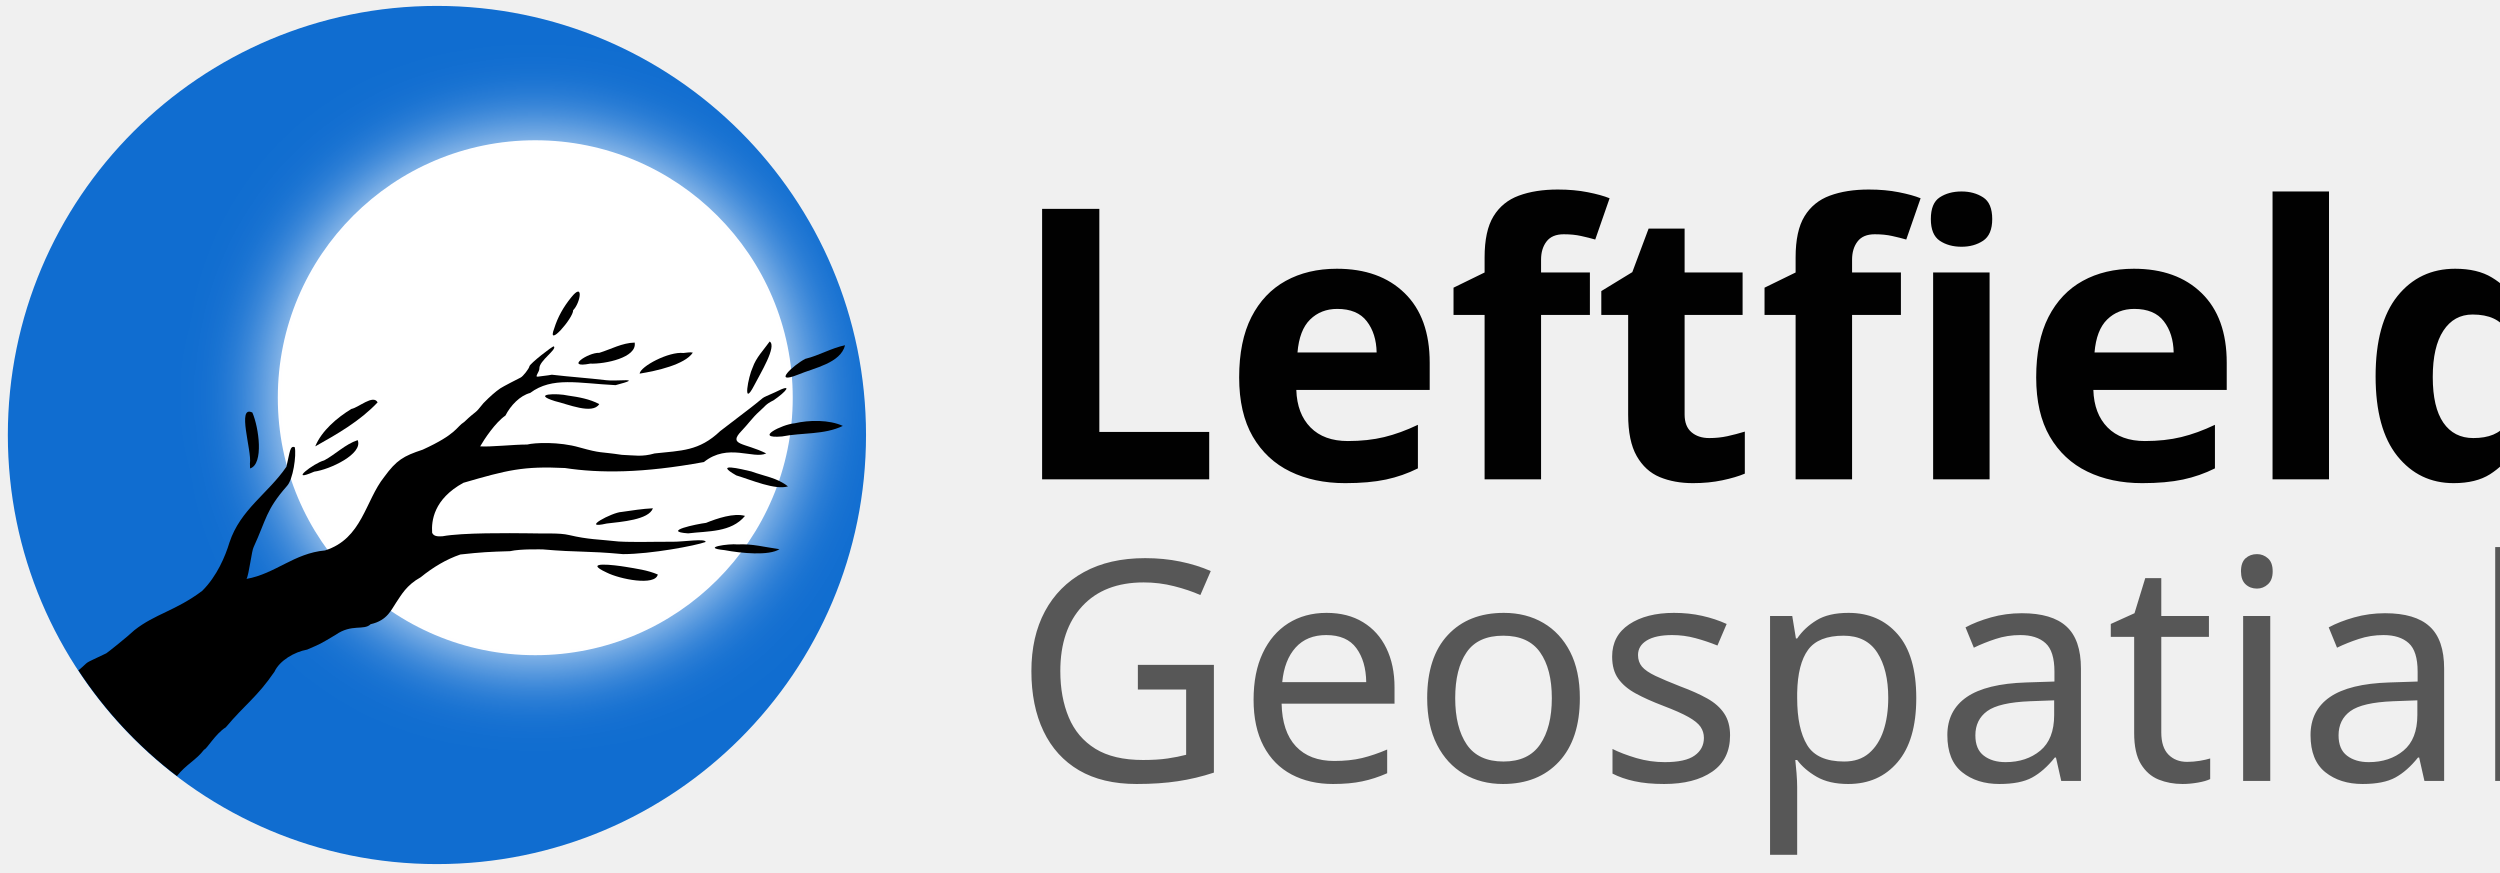
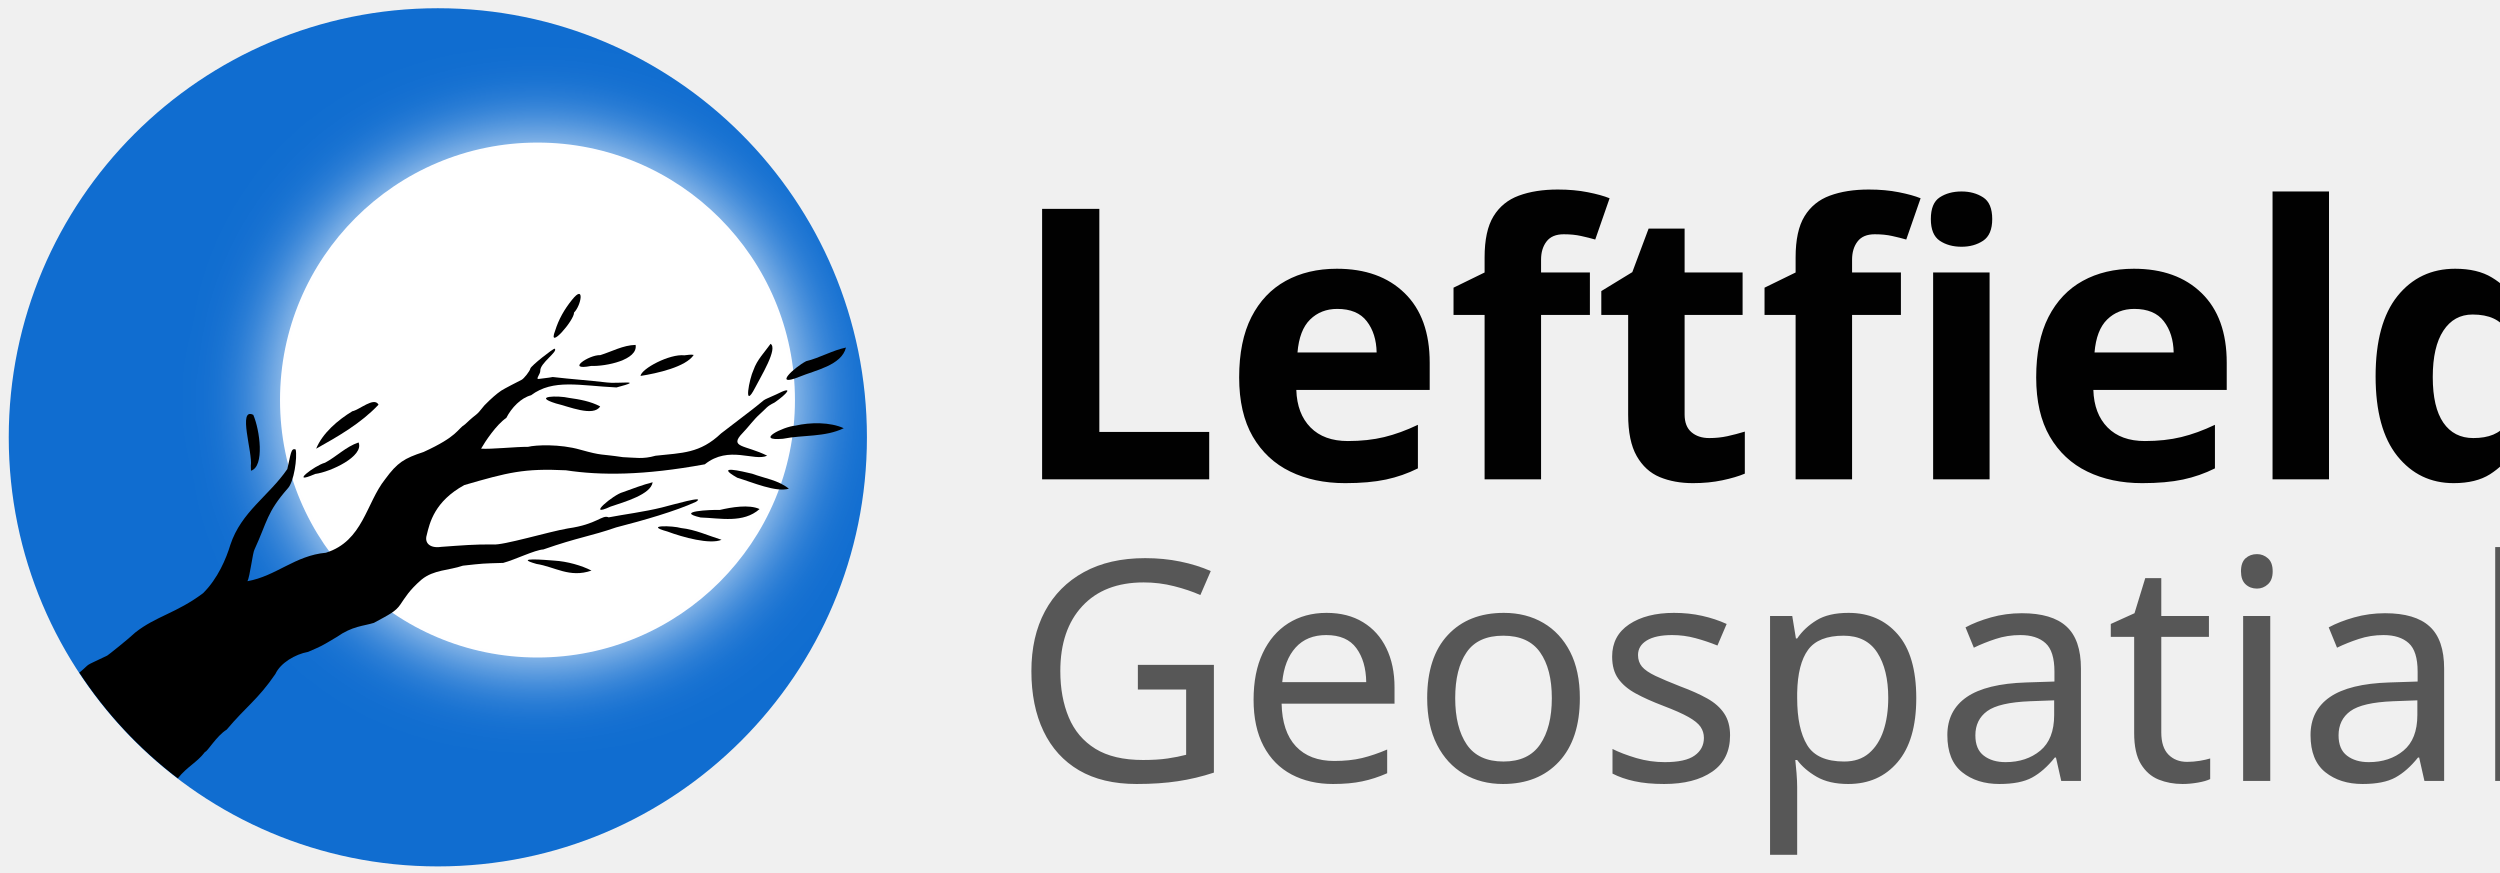
<svg xmlns="http://www.w3.org/2000/svg" width="149mm" height="52mm" viewBox="0 0 149 52" version="1.1" id="svg37476">
  <defs id="defs37473">
    <rect x="240.456" y="31.67" width="472.702" height="174.771" id="rect62766" />
    <filter style="color-interpolation-filters:sRGB" id="filter48949" x="-0.164" y="-0.164" width="1.328" height="1.328">
      <feFlood flood-opacity="1" flood-color="rgb(255,255,255)" result="flood" id="feFlood48939" />
      <feComposite in="flood" in2="SourceGraphic" operator="in" result="composite1" id="feComposite48941" />
      <feGaussianBlur in="composite1" stdDeviation="4.1" result="blur" id="feGaussianBlur48943" />
      <feOffset dx="0" dy="0" result="offset" id="feOffset48945" />
      <feComposite in="SourceGraphic" in2="offset" operator="over" result="composite2" id="feComposite48947" />
    </filter>
    <rect x="240.456" y="31.67" width="281.51" height="83.28" id="rect62766-8" />
    <rect x="240.456" y="31.67" width="281.51" height="83.28" id="rect62766-4" />
    <rect x="240.456" y="31.67" width="453.934" height="139.582" id="rect62766-3" />
    <filter style="color-interpolation-filters:sRGB" id="filter48949-4" x="-0.192" y="-0.192" width="1.384" height="1.384">
      <feFlood flood-opacity="1" flood-color="rgb(255,255,255)" result="flood" id="feFlood48939-2" />
      <feComposite in="flood" in2="SourceGraphic" operator="in" result="composite1" id="feComposite48941-8" />
      <feGaussianBlur in="composite1" stdDeviation="4.8" result="blur" id="feGaussianBlur48943-6" />
      <feOffset dx="0" dy="0" result="offset" id="feOffset48945-0" />
      <feComposite in="SourceGraphic" in2="offset" operator="over" result="composite2" id="feComposite48947-9" />
    </filter>
    <filter style="color-interpolation-filters:sRGB" id="filter48949-0" x="-0.192" y="-0.192" width="1.384" height="1.384">
      <feFlood flood-opacity="1" flood-color="rgb(255,255,255)" result="flood" id="feFlood48939-27" />
      <feComposite in="flood" in2="SourceGraphic" operator="in" result="composite1" id="feComposite48941-0" />
      <feGaussianBlur in="composite1" stdDeviation="4.8" result="blur" id="feGaussianBlur48943-0" />
      <feOffset dx="0" dy="0" result="offset" id="feOffset48945-2" />
      <feComposite in="SourceGraphic" in2="offset" operator="over" result="composite2" id="feComposite48947-8" />
    </filter>
+     <filter style="color-interpolation-filters:sRGB" id="filter48949-1" x="-0.192" y="-0.192" width="1.384" height="1.384">
+       <feFlood flood-opacity="1" flood-color="rgb(255,255,255)" result="flood" id="feFlood48939-9" />
+       <feComposite in="flood" in2="SourceGraphic" operator="in" result="composite1" id="feComposite48941-1" />
+       <feGaussianBlur in="composite1" stdDeviation="4.8" result="blur" id="feGaussianBlur48943-4" />
+       <feOffset dx="0" dy="0" result="offset" id="feOffset48945-22" />
+       <feComposite in="SourceGraphic" in2="offset" operator="over" result="composite2" id="feComposite48947-4" />
+     </filter>
+     <filter style="color-interpolation-filters:sRGB" id="filter48949-3" x="-0.192" y="-0.192" width="1.384" height="1.384">
+       <feFlood flood-opacity="1" flood-color="rgb(255,255,255)" result="flood" id="feFlood48939-0" />
+       <feComposite in="flood" in2="SourceGraphic" operator="in" result="composite1" id="feComposite48941-89" />
+       <feGaussianBlur in="composite1" stdDeviation="4.8" result="blur" id="feGaussianBlur48943-1" />
+       <feOffset dx="0" dy="0" result="offset" id="feOffset48945-4" />
+       <feComposite in="SourceGraphic" in2="offset" operator="over" result="composite2" id="feComposite48947-7" />
+     </filter>
+     <filter style="color-interpolation-filters:sRGB" id="filter48949-03" x="-0.192" y="-0.192" width="1.384" height="1.384">
+       <feFlood flood-opacity="1" flood-color="rgb(255,255,255)" result="flood" id="feFlood48939-1" />
+       <feComposite in="flood" in2="SourceGraphic" operator="in" result="composite1" id="feComposite48941-6" />
+       <feGaussianBlur in="composite1" stdDeviation="4.8" result="blur" id="feGaussianBlur48943-46" />
+       <feOffset dx="0" dy="0" result="offset" id="feOffset48945-1" />
+       <feComposite in="SourceGraphic" in2="offset" operator="over" result="composite2" id="feComposite48947-2" />
+     </filter>
+     <filter style="color-interpolation-filters:sRGB" id="filter48949-49" x="-0.192" y="-0.192" width="1.384" height="1.384">
+       <feFlood flood-opacity="1" flood-color="rgb(255,255,255)" result="flood" id="feFlood48939-4" />
+       <feComposite in="flood" in2="SourceGraphic" operator="in" result="composite1" id="feComposite48941-7" />
+       <feGaussianBlur in="composite1" stdDeviation="4.8" result="blur" id="feGaussianBlur48943-02" />
+       <feOffset dx="0" dy="0" result="offset" id="feOffset48945-01" />
+       <feComposite in="SourceGraphic" in2="offset" operator="over" result="composite2" id="feComposite48947-5" />
+     </filter>
  </defs>
  <g id="layer1">
    <text xml:space="preserve" transform="matrix(0.2645833,0,0,0.2645833,-3.541092,-0.1472699)" id="text62764" style="font-style:normal;font-variant:normal;font-weight:bold;font-stretch:normal;font-size:85.333px;line-height:1.25;font-family:'Segoe UI';-inkscape-font-specification:'Segoe UI, Bold';font-variant-ligatures:normal;font-variant-caps:normal;font-variant-numeric:normal;font-variant-east-asian:normal;letter-spacing:0px;word-spacing:0px;white-space:pre;shape-inside:url(#rect62766);display:inline;fill:#000000;fill-opacity:0.996;stroke:none">
-       <tspan x="240.457" y="108.534" id="tspan15137">Leftfield</tspan>
+       <tspan x="240.457" y="108.534" id="tspan79881">Leftfield</tspan>
    </text>
    <text xml:space="preserve" transform="matrix(0.2645833,0,0,0.2645833,-3.270505,21.64116)" id="text62764-3" style="font-style:normal;font-variant:normal;font-weight:normal;font-stretch:normal;font-size:69.333px;line-height:1.25;font-family:'Segoe UI';-inkscape-font-specification:'Segoe UI, Normal';font-variant-ligatures:normal;font-variant-caps:normal;font-variant-numeric:normal;font-variant-east-asian:normal;letter-spacing:0px;word-spacing:0px;white-space:pre;shape-inside:url(#rect62766-3);display:inline;fill:#575757;fill-opacity:0.996;stroke:none">
-       <tspan x="240.457" y="94.122" id="tspan15139">Geospatial</tspan>
+       <tspan x="240.457" y="94.122" id="tspan79883">Geospatial</tspan>
    </text>
    <circle id="path64657" style="fill:#000000;stroke:#000000;stroke-width:0.265" cx="61.468" cy="32.32" r="0" />
    <circle id="path64659" style="fill:#000000;stroke:#000000;stroke-width:0.265" cx="29.503" cy="25.881" r="0" />
-     <circle style="fill:#106dd0;fill-opacity:1;stroke:none;stroke-width:1.905;stroke-dasharray:none;stroke-opacity:0.996" id="path38012" cx="26.041" cy="25.926" r="25.574" />
-     <circle style="fill:#ffffff;fill-opacity:0.996;stroke:none;stroke-width:1.965;stroke-dasharray:none;stroke-opacity:1;filter:url(#filter48949-0)" id="path47820" cx="66.454" cy="50.141" r="30" transform="matrix(0.5114905,0,0,0.5114905,-2.088485,-1.942168)" />
    <circle id="path64657-8" style="fill:#000000;stroke:#000000;stroke-width:0.265" cx="61.506" cy="32.56" r="0" />
    <circle id="path64659-9" style="fill:#000000;stroke:#000000;stroke-width:0.265" cx="29.54" cy="26.12" r="0" />
    <g id="path64675" transform="translate(-0.8736234,-0.2588993)" />
-     <path style="color:#000000;fill:#000000;stroke-width:1.33;-inkscape-stroke:none" d="m 44.856,21.91 c -0.245,0.501 -0.628,2.453 0.091,1.066 0.348,-0.683 1.377,-2.346 0.925,-2.622 -0.359,0.506 -0.811,0.956 -1.016,1.557 z" id="path13191" />
-     <path style="color:#000000;fill:#000000;stroke-width:1.33;-inkscape-stroke:none" d="m 47.349,25.23 c -0.736,0.062 -2.468,0.931 -0.742,0.783 1.201,-0.238 2.509,-0.088 3.626,-0.629 -0.808,-0.374 -2.004,-0.359 -2.885,-0.153 z" id="path13189" />
-     <path style="color:#000000;fill:#000000;stroke-width:1.33;-inkscape-stroke:none" d="m 44.78,28.098 c -0.606,-0.143 -2.296,-0.558 -0.895,0.237 0.928,0.282 2.312,0.884 3.077,0.654 -0.638,-0.515 -1.438,-0.614 -2.183,-0.891 z" id="path13187" />
-     <path style="color:#000000;fill:#000000;stroke-width:1.33;-inkscape-stroke:none" d="m 37.273,33.782 c -0.598,-0.099 -2.634,-0.36 -1.116,0.341 0.791,0.401 2.899,0.815 3.047,0.117 -0.615,-0.263 -1.278,-0.347 -1.931,-0.458 z" id="path13185" />
-     <path style="color:#000000;fill:#000000;stroke-width:1.33;-inkscape-stroke:none" d="m 43.967,32.448 c -0.525,-0.062 -2.261,0.195 -0.783,0.34 0.995,0.188 2.648,0.348 3.274,-0.057 -0.832,-0.111 -1.643,-0.336 -2.492,-0.283 z" id="path13183" />
-     <path style="color:#000000;fill:#000000;stroke-width:1.33;-inkscape-stroke:none" d="m 42.081,31.163 c -0.556,0.07 -2.689,0.509 -1.07,0.626 1.171,-0.146 2.565,-0.041 3.392,-1.042 -0.664,-0.189 -1.668,0.151 -2.322,0.416 z" id="path13181" />
-     <path style="color:#000000;fill:#000000;stroke-width:1.33;-inkscape-stroke:none" d="m 37.047,30.512 c -0.555,0.018 -2.517,1.065 -0.887,0.69 0.871,-0.104 2.507,-0.218 2.754,-0.908 -0.626,0.028 -1.249,0.13 -1.867,0.218 z" id="path13179" />
-     <path style="color:#000000;fill:#000000;stroke-width:1.33;-inkscape-stroke:none" d="m 42.922,25.695 c -1.262,1.2 -2.317,1.156 -3.907,1.33 -0.761,0.217 -1.19,0.111 -1.95,0.084 -1.4,-0.209 -1.169,-0.065 -2.531,-0.444 -1.214,-0.351 -2.672,-0.284 -3.111,-0.171 -0.767,-0.004 -2.244,0.155 -2.804,0.109 0.236,-0.417 0.908,-1.43 1.504,-1.834 0.306,-0.601 0.866,-1.19 1.475,-1.349 1.318,-0.988 2.887,-0.572 5.092,-0.465 1.814,-0.477 0.009,-0.209 -0.558,-0.295 -1.114,-0.131 -2.129,-0.196 -3.243,-0.327 -0.263,0.054 -0.618,0.079 -0.833,0.115 -0.215,0.035 0.101,-0.292 0.091,-0.488 -0.023,-0.456 1.083,-1.149 0.859,-1.315 -0.056,-0.042 -1.429,1.029 -1.453,1.187 -0.022,0.145 -0.384,0.603 -0.521,0.669 -0.137,0.066 -1.07,0.546 -1.215,0.646 -0.146,0.1 -0.298,0.219 -0.463,0.364 -0.165,0.145 -0.343,0.314 -0.538,0.514 -0.595,0.747 -0.31,0.328 -1.154,1.128 -0.474,0.294 -0.413,0.707 -2.471,1.648 -1.151,0.38 -1.557,0.622 -2.287,1.619 -1.14,1.425 -1.315,3.69 -3.533,4.386 -1.846,0.167 -2.962,1.392 -4.679,1.697 0.145,-0.238 0.314,-1.72 0.426,-1.899 0.765,-1.663 0.721,-2.198 1.978,-3.631 0.376,-0.387 0.575,-1.847 0.473,-2.317 -0.289,-0.126 -0.291,0.292 -0.499,1.163 -1.093,1.598 -2.747,2.546 -3.396,4.519 -0.241,0.801 -0.742,2.008 -1.626,2.88 -1.578,1.185 -2.812,1.372 -4.04,2.343 -0.371,0.356 -1.629,1.36 -1.673,1.376 -1.527,0.736 -0.879,0.362 -1.661,1.018 1.587,2.416 3.572,4.545 5.87,6.297 0.558,-0.703 1.142,-0.941 1.623,-1.577 0.129,0.009 0.68,-0.954 1.288,-1.325 1.175,-1.397 1.863,-1.795 2.905,-3.319 0.3,-0.653 1.176,-1.176 1.949,-1.316 0.829,-0.363 0.697,-0.284 1.699,-0.882 0.958,-0.67 1.683,-0.234 2.081,-0.631 1.008,-0.223 1.237,-0.88 1.531,-1.304 0.294,-0.424 0.586,-1.012 1.455,-1.495 0.725,-0.589 1.514,-1.065 2.361,-1.355 1.266,-0.139 1.701,-0.16 2.962,-0.198 0.657,-0.149 1.903,-0.099 1.932,-0.107 2.209,0.191 2.557,0.076 4.801,0.283 1.662,-0.001 4.325,-0.504 4.925,-0.724 0.011,-0.225 -1.303,-0.01 -1.954,-0.014 -1.079,-0.006 -2.323,0.039 -3.237,-0.015 -1.223,-0.134 -1.792,-0.114 -2.94,-0.383 -0.616,-0.144 -1.389,-0.073 -2.449,-0.105 -1.09,-0.011 -3.918,-0.044 -5.105,0.177 -0.183,-1.38e-4 -0.498,0.05 -0.615,-0.203 -0.052,-0.716 0.092,-2.012 1.862,-2.984 2.613,-0.759 3.553,-1.002 6.054,-0.881 2.06,0.314 4.634,0.314 8.28,-0.356 1.438,-1.153 2.94,-0.151 3.716,-0.514 -1.295,-0.652 -2.323,-0.467 -1.457,-1.358 0.346,-0.356 0.656,-0.8 1.035,-1.134 0.379,-0.334 0.373,-0.435 0.857,-0.673 0.731,-0.501 1.241,-1.067 0.098,-0.483 -1.041,0.472 -0.417,0.127 -1.529,0.979 z" id="path13177" />
-     <path style="color:#000000;fill:#000000;stroke-width:1.33;-inkscape-stroke:none" d="m 35.721,21.028 c -0.682,-0.029 -2.097,0.949 -0.544,0.644 0.875,0.034 2.805,-0.358 2.65,-1.254 -0.748,0.017 -1.411,0.395 -2.106,0.61 z" id="path13175" />
-     <path style="color:#000000;fill:#000000;stroke-width:1.33;-inkscape-stroke:none" d="m 33.032,19.573 c -0.482,1.244 1.152,-0.629 1.127,-1.084 0.435,-0.434 0.654,-1.734 -0.126,-0.751 -0.449,0.558 -0.789,1.15 -1.001,1.835 z" id="path13173" />
-     <path style="color:#000000;fill:#000000;stroke-width:1.33;-inkscape-stroke:none" d="m 40.737,21.039 c -0.879,-0.1 -2.569,0.798 -2.616,1.229 0.997,-0.157 2.703,-0.538 3.172,-1.252 -0.184,-0.043 -0.372,0.012 -0.556,0.022 z" id="path13171" />
-     <path style="color:#000000;fill:#000000;stroke-width:1.33;-inkscape-stroke:none" d="m 33.857,23.576 c -0.643,-0.15 -2.225,-0.117 -0.778,0.332 0.755,0.176 2.239,0.818 2.636,0.176 -0.568,-0.303 -1.225,-0.419 -1.858,-0.508 z" id="path13169" />
-     <path style="color:#000000;fill:#000000;stroke-width:1.33;-inkscape-stroke:none" d="m 19.312,27.442 c -0.618,0.164 -2.175,1.364 -0.584,0.668 0.922,-0.12 2.928,-1.058 2.589,-1.878 -0.754,0.252 -1.316,0.846 -2.004,1.211 z" id="path13167" />
-     <path style="color:#000000;fill:#000000;stroke-width:1.33;-inkscape-stroke:none" d="m 14.904,27.919 c 0.829,-0.256 0.524,-2.442 0.137,-3.331 -0.95,-0.47 -0.024,2.273 -0.145,3.036 l 0.008,0.296 z" id="path13165" />
-     <path style="color:#000000;fill:#000000;stroke-width:1.33;-inkscape-stroke:none" d="m 20.945,24.372 c -0.853,0.52 -1.774,1.298 -2.156,2.232 1.324,-0.741 2.666,-1.511 3.717,-2.623 -0.262,-0.492 -1.143,0.318 -1.561,0.391 z" id="path13163" />
-     <path style="color:#000000;fill:#000000;stroke-width:1.33;-inkscape-stroke:none" d="m 47.994,21.388 c -0.723,0.377 -1.993,1.562 -0.432,0.941 0.98,-0.406 2.536,-0.685 2.804,-1.753 -0.808,0.165 -1.557,0.615 -2.372,0.812 z" id="path1300-6-6" />
+     <circle id="path64657-9" style="fill:#000000;stroke:#000000;stroke-width:0.265" cx="61.531" cy="32.509" r="0" />
+     <circle id="path64659-5" style="fill:#000000;stroke:#000000;stroke-width:0.265" cx="29.566" cy="26.069" r="0" />
+     <g id="path64675-5" transform="translate(-0.8482502,-0.310289)" />
+     <circle id="path64657-97" style="fill:#000000;stroke:#000000;stroke-width:0.265" cx="61.855" cy="32.592" r="0" />
+     <circle id="path64659-93" style="fill:#000000;stroke:#000000;stroke-width:0.265" cx="29.889" cy="26.152" r="0" />
+     <g id="path64675-6" transform="translate(-0.5245658,-0.2272729)" />
+     <circle id="path64657-6" style="fill:#000000;stroke:#000000;stroke-width:0.265" cx="61.528" cy="32.483" r="0" />
+     <circle id="path64659-7" style="fill:#000000;stroke:#000000;stroke-width:0.265" cx="29.563" cy="26.043" r="0" />
+     <g id="path64675-3" transform="translate(-0.8510651,-0.3360818)" />
+     <circle style="fill:#106dd0;fill-opacity:1;stroke:none;stroke-width:1.905;stroke-dasharray:none;stroke-opacity:0.996" id="path38012" cx="26.095" cy="26.064" r="25.574" />
+     <circle style="fill:#ffffff;fill-opacity:0.996;stroke:none;stroke-width:1.965;stroke-dasharray:none;stroke-opacity:1;filter:url(#filter48949-49)" id="path47820" cx="66.454" cy="50.141" r="30" transform="matrix(0.5114905,0,0,0.5114905,-1.956634,-1.80439)" />
+     <path style="color:#000000;fill:#000000;stroke-width:1.239;-inkscape-stroke:none" d="m 33.032,33.412 c -0.52,-0.04 -2.51,-0.212 -1.055,0.199 1.099,0.171 1.973,0.85 3.275,0.396 -0.57,-0.297 -1.443,-0.55 -2.22,-0.595 z" id="path13181-4" />
+     <circle id="path64657-98" style="fill:#000000;stroke:#000000;stroke-width:0.265" cx="61.638" cy="32.478" r="0" />
+     <circle id="path64659-1" style="fill:#000000;stroke:#000000;stroke-width:0.265" cx="29.672" cy="26.039" r="0" />
+     <g id="path64675-33" transform="translate(-0.7417719,-0.3405689)" />
+     <path style="color:#000000;fill:#000000;stroke-width:1.33;-inkscape-stroke:none" d="m 44.91,22.048 c -0.245,0.501 -0.628,2.453 0.091,1.066 0.348,-0.683 1.377,-2.346 0.925,-2.622 -0.359,0.506 -0.811,0.956 -1.016,1.557 z" id="path13191" />
+     <path style="color:#000000;fill:#000000;stroke-width:1.33;-inkscape-stroke:none" d="m 47.403,25.368 c -0.736,0.062 -2.468,0.931 -0.742,0.783 1.201,-0.238 2.509,-0.088 3.626,-0.629 -0.808,-0.374 -2.004,-0.359 -2.885,-0.153 z" id="path13189" />
+     <path style="color:#000000;fill:#000000;stroke-width:1.33;-inkscape-stroke:none" d="m 44.834,28.235 c -0.606,-0.143 -2.296,-0.558 -0.895,0.237 0.928,0.282 2.312,0.884 3.077,0.654 -0.638,-0.515 -1.438,-0.614 -2.183,-0.891 z" id="path13187" />
+     <path style="color:#000000;fill:#000000;stroke-width:1.33;-inkscape-stroke:none" d="m 40.596,31.472 c -0.507,-0.15 -2.261,-0.189 -0.829,0.203 0.949,0.354 2.551,0.79 3.237,0.497 -0.802,-0.25 -1.562,-0.609 -2.408,-0.7 z" id="path13183" />
+     <path style="color:#000000;fill:#000000;stroke-width:1.33;-inkscape-stroke:none" d="m 42.912,30.391 c -0.56,-0.017 -2.735,0.085 -1.154,0.452 1.179,0.037 2.541,0.358 3.513,-0.503 -0.627,-0.29 -1.672,-0.11 -2.359,0.05 z" id="path13181" />
+     <path style="color:#000000;fill:#000000;stroke-width:1.33;-inkscape-stroke:none" d="m 37.115,29.337 c -0.54,0.132 -2.246,1.558 -0.727,0.857 0.832,-0.28 2.409,-0.726 2.51,-1.452 -0.607,0.155 -1.196,0.383 -1.783,0.595 z" id="path13179" />
+     <path style="color:#000000;fill:#000000;stroke-width:1.33;-inkscape-stroke:none" d="m 42.976,25.832 c -1.262,1.2 -2.317,1.156 -3.907,1.33 -0.761,0.217 -1.19,0.111 -1.95,0.084 -1.4,-0.209 -1.169,-0.065 -2.531,-0.444 -1.214,-0.351 -2.672,-0.284 -3.111,-0.171 -0.767,-0.004 -2.244,0.155 -2.804,0.109 0.236,-0.417 0.908,-1.43 1.504,-1.834 0.306,-0.601 0.866,-1.19 1.475,-1.349 1.318,-0.988 2.887,-0.572 5.092,-0.465 1.814,-0.477 0.009,-0.209 -0.558,-0.295 -1.114,-0.131 -2.129,-0.196 -3.243,-0.327 -0.263,0.054 -0.618,0.079 -0.833,0.115 -0.215,0.035 0.101,-0.292 0.091,-0.488 -0.023,-0.456 1.083,-1.149 0.859,-1.315 -0.056,-0.042 -1.429,1.029 -1.453,1.187 -0.022,0.145 -0.384,0.603 -0.521,0.669 -0.137,0.066 -1.07,0.546 -1.215,0.646 -0.146,0.1 -0.298,0.219 -0.463,0.364 -0.165,0.145 -0.343,0.314 -0.538,0.514 -0.595,0.747 -0.31,0.328 -1.154,1.128 -0.474,0.294 -0.413,0.707 -2.471,1.648 -1.151,0.38 -1.557,0.622 -2.287,1.619 -1.14,1.425 -1.315,3.69 -3.533,4.386 -1.846,0.167 -2.962,1.392 -4.679,1.697 0.145,-0.238 0.314,-1.72 0.426,-1.899 0.765,-1.663 0.721,-2.198 1.978,-3.631 0.376,-0.387 0.575,-1.847 0.473,-2.317 -0.289,-0.126 -0.291,0.292 -0.499,1.163 -1.093,1.598 -2.747,2.546 -3.396,4.519 -0.241,0.801 -0.742,2.008 -1.626,2.88 -1.578,1.185 -2.812,1.372 -4.04,2.343 -0.371,0.356 -1.629,1.36 -1.673,1.376 -1.527,0.736 -0.879,0.362 -1.661,1.018 1.587,2.416 3.572,4.545 5.87,6.297 0.558,-0.703 1.142,-0.941 1.623,-1.577 0.129,0.009 0.68,-0.954 1.288,-1.325 1.175,-1.397 1.863,-1.795 2.905,-3.319 0.3,-0.653 1.176,-1.176 1.949,-1.316 0.829,-0.363 0.697,-0.284 1.699,-0.882 0.958,-0.67 1.592,-0.649 2.221,-0.847 0.925,-0.504 1.28,-0.663 1.574,-1.088 0.294,-0.424 0.525,-0.851 1.272,-1.495 0.725,-0.589 1.614,-0.536 2.46,-0.826 1.266,-0.139 1.138,-0.127 2.4,-0.165 0.727,-0.195 1.875,-0.771 2.395,-0.802 2.11,-0.735 2.776,-0.773 4.34,-1.314 1.609,-0.413 3.536,-0.965 4.757,-1.526 0.649,-0.419 -1.397,0.181 -2.029,0.338 -1.047,0.261 -2.274,0.415 -3.173,0.589 -0.399,-0.177 -0.672,0.413 -2.427,0.659 -1.126,0.19 -3.917,1.033 -4.472,0.956 -1.09,-0.011 -1.834,0.055 -3.087,0.144 -0.646,0.099 -1.009,-0.214 -0.861,-0.699 0.179,-0.75 0.471,-2.012 2.241,-2.984 2.613,-0.759 3.553,-1.002 6.054,-0.881 2.06,0.314 4.634,0.314 8.28,-0.356 1.438,-1.153 2.94,-0.151 3.716,-0.514 -1.295,-0.652 -2.323,-0.467 -1.457,-1.358 0.346,-0.356 0.656,-0.8 1.035,-1.134 0.379,-0.334 0.373,-0.435 0.857,-0.673 0.731,-0.501 1.241,-1.067 0.098,-0.483 -1.041,0.472 -0.417,0.127 -1.529,0.979 z" id="path13177" />
+     <path style="color:#000000;fill:#000000;stroke-width:1.33;-inkscape-stroke:none" d="m 35.776,21.166 c -0.682,-0.029 -2.097,0.949 -0.544,0.644 0.875,0.034 2.805,-0.358 2.65,-1.254 -0.748,0.017 -1.411,0.395 -2.106,0.61 z" id="path13175" />
+     <path style="color:#000000;fill:#000000;stroke-width:1.33;-inkscape-stroke:none" d="m 33.086,19.711 c -0.482,1.244 1.152,-0.629 1.127,-1.084 0.435,-0.434 0.654,-1.734 -0.126,-0.751 -0.449,0.558 -0.789,1.15 -1.001,1.835 z" id="path13173" />
+     <path style="color:#000000;fill:#000000;stroke-width:1.33;-inkscape-stroke:none" d="m 40.791,21.177 c -0.879,-0.1 -2.569,0.798 -2.616,1.229 0.997,-0.157 2.703,-0.538 3.172,-1.252 -0.184,-0.043 -0.372,0.012 -0.556,0.022 z" id="path13171" />
+     <path style="color:#000000;fill:#000000;stroke-width:1.33;-inkscape-stroke:none" d="m 33.912,23.714 c -0.643,-0.15 -2.225,-0.117 -0.778,0.332 0.755,0.176 2.239,0.818 2.636,0.176 -0.568,-0.303 -1.225,-0.419 -1.858,-0.508 z" id="path13169" />
+     <path style="color:#000000;fill:#000000;stroke-width:1.33;-inkscape-stroke:none" d="m 19.366,27.58 c -0.618,0.164 -2.175,1.364 -0.584,0.668 0.922,-0.12 2.928,-1.058 2.589,-1.878 -0.754,0.252 -1.316,0.846 -2.004,1.211 z" id="path13167" />
+     <path style="color:#000000;fill:#000000;stroke-width:1.33;-inkscape-stroke:none" d="m 14.958,28.056 c 0.829,-0.256 0.524,-2.442 0.137,-3.331 -0.95,-0.47 -0.024,2.273 -0.145,3.036 l 0.008,0.296 z" id="path13165" />
+     <path style="color:#000000;fill:#000000;stroke-width:1.33;-inkscape-stroke:none" d="m 20.999,24.51 c -0.853,0.52 -1.774,1.298 -2.156,2.232 1.324,-0.741 2.666,-1.511 3.717,-2.623 -0.262,-0.492 -1.143,0.318 -1.561,0.391 z" id="path13163" />
+     <path style="color:#000000;fill:#000000;stroke-width:1.33;-inkscape-stroke:none" d="m 48.048,21.526 c -0.723,0.377 -1.993,1.562 -0.432,0.941 0.98,-0.406 2.536,-0.685 2.804,-1.753 -0.808,0.165 -1.557,0.615 -2.372,0.812 z" id="path1300-6-6" />
  </g>
</svg>
